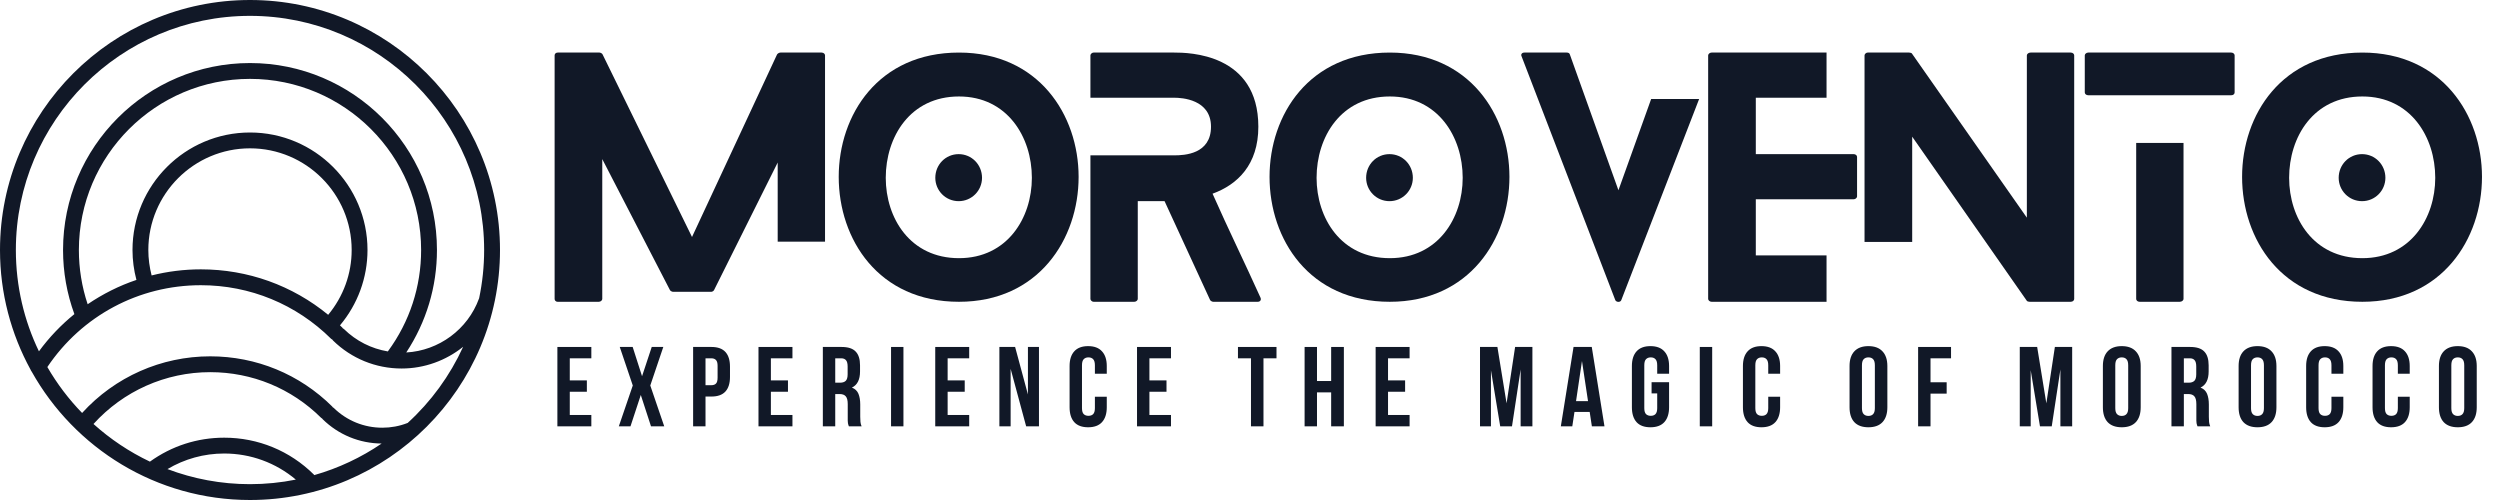
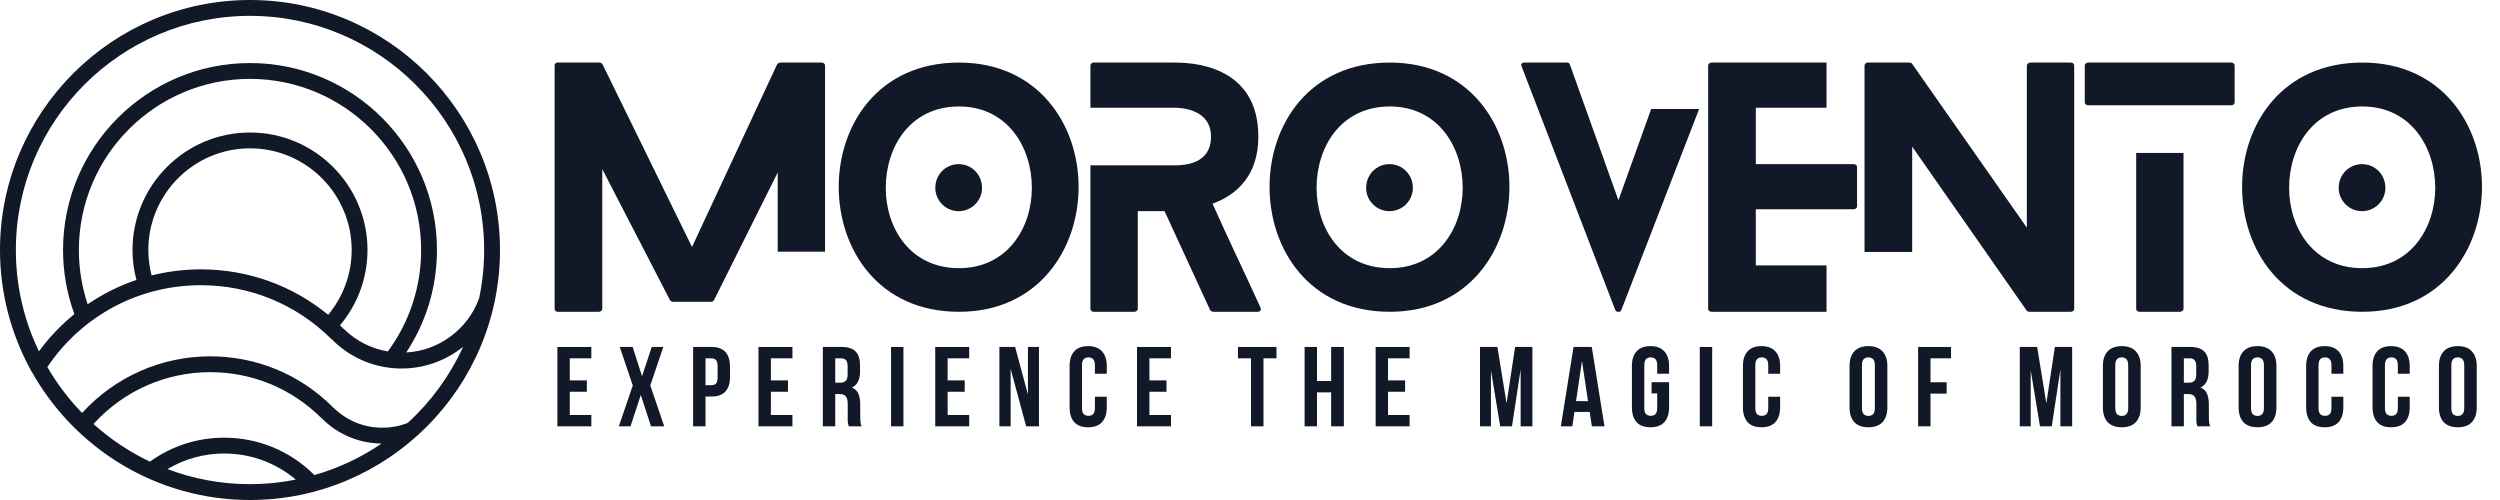
<svg xmlns="http://www.w3.org/2000/svg" width="500" zoomAndPan="magnify" viewBox="0 0 375 75" height="100" preserveAspectRatio="xMidYMid meet" version="1.0">
  <defs>
    <g />
-     <clipPath id="2dbd8a1a67">
+     <clipPath id="8f0e37012e">
      <path d="M 0 0 L 75 0 L 75 75 L 0 75 Z M 0 0 " clip-rule="nonzero" />
    </clipPath>
-     <clipPath id="6e465a04e3">
+     <clipPath id="a81f0db49a">
      <path d="M 37.5 0 C 16.824 0 0 16.824 0 37.5 C 0 43.996 1.664 50.109 4.582 55.445 C 4.625 55.555 4.684 55.66 4.762 55.758 C 11.184 67.227 23.449 75 37.5 75 C 58.176 75 75 58.18 75 37.5 C 75 16.824 58.176 0 37.5 0 Z M 37.5 2.379 C 56.867 2.379 72.621 18.133 72.621 37.5 C 72.621 39.984 72.359 42.41 71.867 44.75 C 71.859 44.766 71.852 44.773 71.848 44.789 C 70.156 49.422 65.824 52.598 60.938 52.871 C 63.945 48.301 65.543 43.023 65.543 37.5 C 65.543 22.035 52.965 9.457 37.5 9.457 C 22.035 9.457 9.457 22.035 9.457 37.5 C 9.457 40.809 10.031 44.039 11.156 47.117 C 9.176 48.723 7.387 50.59 5.84 52.699 C 3.621 48.098 2.379 42.941 2.379 37.5 C 2.379 18.133 18.133 2.379 37.5 2.379 Z M 22.742 41.316 C 22.422 40.074 22.25 38.797 22.25 37.5 C 22.25 29.094 29.094 22.25 37.5 22.25 C 45.91 22.25 52.75 29.094 52.75 37.5 C 52.75 41.074 51.496 44.492 49.227 47.223 C 43.852 42.809 37.172 40.402 30.129 40.402 C 27.602 40.402 25.125 40.719 22.742 41.316 Z M 51.605 49.371 C 51.555 49.316 51.484 49.293 51.422 49.25 C 51.395 49.215 51.379 49.168 51.344 49.137 C 51.23 49.023 51.113 48.918 50.996 48.805 C 53.656 45.637 55.125 41.66 55.125 37.5 C 55.125 27.781 47.219 19.875 37.5 19.875 C 27.781 19.875 19.875 27.781 19.875 37.5 C 19.875 39.023 20.078 40.531 20.465 41.988 C 17.863 42.863 15.41 44.098 13.148 45.637 C 12.277 43.023 11.832 40.293 11.832 37.5 C 11.832 23.348 23.348 11.832 37.5 11.832 C 51.652 11.832 63.168 23.348 63.168 37.5 C 63.168 43.004 61.453 48.25 58.207 52.672 C 58.195 52.684 58.191 52.699 58.18 52.715 C 55.711 52.301 53.43 51.156 51.605 49.371 Z M 48.164 62.668 C 48.211 62.719 48.273 62.738 48.324 62.777 C 48.352 62.809 48.363 62.848 48.395 62.879 C 50.777 65.215 53.914 66.504 57.246 66.531 C 54.188 68.617 50.781 70.227 47.141 71.266 C 47.117 71.242 47.109 71.211 47.086 71.191 C 43.484 67.617 38.703 65.652 33.633 65.652 C 29.59 65.652 25.75 66.898 22.488 69.246 C 19.395 67.777 16.543 65.867 14.023 63.598 C 18.504 58.652 24.836 55.824 31.531 55.824 C 37.805 55.824 43.711 58.254 48.164 62.668 Z M 25.121 70.363 C 27.688 68.84 30.594 68.027 33.633 68.027 C 37.605 68.027 41.367 69.414 44.375 71.941 C 42.152 72.387 39.852 72.625 37.5 72.625 C 33.145 72.625 28.973 71.82 25.121 70.363 Z M 61.148 63.445 C 61.137 63.449 61.125 63.449 61.117 63.453 C 59.914 63.922 58.648 64.156 57.348 64.156 C 54.605 64.156 52.016 63.102 50.059 61.184 C 50.012 61.137 49.953 61.117 49.902 61.082 C 49.875 61.047 49.867 61.012 49.836 60.98 C 44.934 56.125 38.434 53.449 31.531 53.449 C 24.188 53.449 17.242 56.535 12.316 61.945 C 10.309 59.879 8.555 57.566 7.102 55.055 C 12.277 47.359 20.828 42.781 30.129 42.781 C 37.5 42.781 44.438 45.637 49.672 50.824 C 49.73 50.879 49.801 50.906 49.863 50.949 C 49.895 50.988 49.906 51.035 49.945 51.07 C 52.711 53.781 56.371 55.277 60.25 55.277 C 63.672 55.277 66.906 54.074 69.473 52.016 C 67.484 56.371 64.645 60.258 61.148 63.445 Z M 61.148 63.445 " clip-rule="nonzero" />
    </clipPath>
  </defs>
  <g fill="#111827" fill-opacity="1">
-     <g transform="translate(83.19267, 45.268)">
+     <g transform="translate(83.19267, 46.768)">
      <g>
        <path d="M 33.461 -9.02 L 40.562 -9.02 L 40.562 -36.965 C 40.562 -37.152 40.375 -37.383 40.047 -37.383 L 33.879 -37.383 C 33.691 -37.383 33.461 -37.246 33.367 -37.105 L 20.609 -9.719 L 7.195 -37.105 C 7.148 -37.246 6.871 -37.383 6.73 -37.383 L 0.469 -37.383 C 0.141 -37.383 0 -37.152 0 -36.965 L 0 -0.422 C 0 -0.234 0.141 0 0.469 0 L 6.637 0 C 6.918 0 7.148 -0.234 7.148 -0.422 L 7.148 -21.402 L 17.289 -1.777 C 17.336 -1.637 17.617 -1.496 17.758 -1.496 L 23.504 -1.496 C 23.645 -1.496 23.879 -1.637 23.926 -1.777 L 33.461 -20.887 Z M 33.461 -9.02 " />
      </g>
    </g>
  </g>
  <g fill="#111827" fill-opacity="1">
-     <g transform="translate(125.8079, 45.268)">
+     <g transform="translate(125.8079, 46.768)">
      <g>
        <path d="M 21.496 -18.598 C 21.496 -20.562 19.953 -22.148 17.992 -22.148 C 16.027 -22.148 14.488 -20.562 14.488 -18.598 C 14.488 -16.684 16.027 -15.094 17.992 -15.094 C 19.953 -15.094 21.496 -16.684 21.496 -18.598 Z M 35.984 -18.738 C 35.984 -28.039 29.953 -37.383 18.039 -37.383 C 5.934 -37.383 0 -28.039 0 -18.738 C 0 -9.395 5.934 0 18.039 0 C 29.953 0 35.984 -9.395 35.984 -18.738 Z M 28.973 -18.598 C 28.973 -12.57 25.281 -6.543 18.039 -6.543 C 10.703 -6.543 7.055 -12.57 7.055 -18.598 C 7.055 -24.719 10.703 -30.797 18.039 -30.797 C 25.281 -30.797 28.973 -24.719 28.973 -18.598 Z M 28.973 -18.598 " />
      </g>
    </g>
  </g>
  <g fill="#111827" fill-opacity="1">
-     <g transform="translate(163.5634, 45.268)">
+     <g transform="translate(163.5634, 46.768)">
      <g>
        <path d="M 25.516 -0.609 C 23.18 -5.793 20.656 -10.934 18.32 -16.215 C 22.059 -17.57 25.188 -20.562 25.188 -26.262 C 25.188 -37.289 14.672 -37.383 12.57 -37.383 L 0.469 -37.383 C 0.234 -37.383 0 -37.152 0 -36.965 L 0 -30.609 L 12.57 -30.609 C 13.691 -30.609 18.086 -30.375 18.086 -26.262 C 18.086 -22.148 14.113 -21.965 12.57 -21.965 L 0 -21.965 L 0 -0.422 C 0 -0.234 0.234 0 0.469 0 L 6.59 0 C 6.871 0 7.102 -0.234 7.102 -0.422 L 7.102 -15.094 L 11.121 -15.094 L 17.945 -0.281 C 17.992 -0.141 18.273 0 18.41 0 L 25.094 0 C 25.469 0 25.656 -0.281 25.516 -0.609 Z M 25.516 -0.609 " />
      </g>
    </g>
  </g>
  <g fill="#111827" fill-opacity="1">
-     <g transform="translate(190.4315, 45.268)">
+     <g transform="translate(190.4315, 46.768)">
      <g>
        <path d="M 21.496 -18.598 C 21.496 -20.562 19.953 -22.148 17.992 -22.148 C 16.027 -22.148 14.488 -20.562 14.488 -18.598 C 14.488 -16.684 16.027 -15.094 17.992 -15.094 C 19.953 -15.094 21.496 -16.684 21.496 -18.598 Z M 35.984 -18.738 C 35.984 -28.039 29.953 -37.383 18.039 -37.383 C 5.934 -37.383 0 -28.039 0 -18.738 C 0 -9.395 5.934 0 18.039 0 C 29.953 0 35.984 -9.395 35.984 -18.738 Z M 28.973 -18.598 C 28.973 -12.57 25.281 -6.543 18.039 -6.543 C 10.703 -6.543 7.055 -12.57 7.055 -18.598 C 7.055 -24.719 10.703 -30.797 18.039 -30.797 C 25.281 -30.797 28.973 -24.719 28.973 -18.598 Z M 28.973 -18.598 " />
      </g>
    </g>
  </g>
  <g fill="#111827" fill-opacity="1">
-     <g transform="translate(228.1871, 45.268)">
+     <g transform="translate(228.1871, 46.768)">
      <g>
        <path d="M 19.488 -30.422 L 14.578 -16.73 L 7.289 -37.105 C 7.242 -37.289 7.055 -37.383 6.824 -37.383 L 0.469 -37.383 C 0.094 -37.383 -0.094 -37.105 0.047 -36.824 L 14.113 -0.234 C 14.301 0.094 14.859 0.094 15 -0.234 L 26.684 -30.422 Z M 19.488 -30.422 " />
      </g>
    </g>
  </g>
  <g fill="#111827" fill-opacity="1">
-     <g transform="translate(256.2234, 45.268)">
+     <g transform="translate(256.2234, 46.768)">
      <g>
        <path d="M 17.758 -6.961 L 7.148 -6.961 L 7.148 -15.375 L 21.824 -15.375 C 22.105 -15.375 22.336 -15.609 22.336 -15.797 L 22.336 -21.73 C 22.336 -21.965 22.105 -22.148 21.824 -22.148 L 7.148 -22.148 L 7.148 -30.609 L 17.758 -30.609 L 17.758 -37.383 L 0.516 -37.383 C 0.234 -37.383 0 -37.152 0 -36.965 L 0 -0.422 C 0 -0.234 0.234 0 0.516 0 L 17.758 0 Z M 17.758 -6.961 " />
      </g>
    </g>
  </g>
  <g fill="#111827" fill-opacity="1">
-     <g transform="translate(279.6805, 45.268)">
+     <g transform="translate(279.6805, 46.768)">
      <g>
        <path d="M 30.938 -37.383 L 24.906 -37.383 C 24.582 -37.383 24.348 -37.152 24.348 -36.965 L 24.348 -12.617 L 7.102 -37.246 C 7.055 -37.336 6.777 -37.383 6.684 -37.383 L 0.469 -37.383 C 0.234 -37.383 0 -37.152 0 -36.965 L 0 -8.973 L 7.148 -8.973 L 7.148 -24.766 L 24.348 -0.141 C 24.395 -0.047 24.672 0 24.766 0 L 30.938 0 C 31.262 0 31.449 -0.234 31.449 -0.422 L 31.449 -36.965 C 31.449 -37.152 31.262 -37.383 30.938 -37.383 Z M 30.938 -37.383 " />
      </g>
    </g>
  </g>
  <g fill="#111827" fill-opacity="1">
-     <g transform="translate(312.7166, 45.268)">
+     <g transform="translate(312.7166, 46.768)">
      <g>
        <path d="M 7.711 -23.832 L 7.711 -0.422 C 7.711 -0.234 7.898 0 8.223 0 L 14.254 0 C 14.578 0 14.812 -0.234 14.812 -0.422 L 14.812 -23.832 Z M 0.516 -30.98 L 21.965 -30.98 C 22.289 -30.98 22.477 -31.168 22.477 -31.402 L 22.477 -36.965 C 22.477 -37.152 22.289 -37.383 21.965 -37.383 L 0.516 -37.383 C 0.234 -37.383 0 -37.152 0 -36.965 L 0 -31.402 C 0 -31.168 0.234 -30.98 0.516 -30.98 Z M 0.516 -30.98 " />
      </g>
    </g>
  </g>
  <g fill="#111827" fill-opacity="1">
-     <g transform="translate(336.3138, 45.268)">
+     <g transform="translate(336.3138, 46.768)">
      <g>
        <path d="M 21.496 -18.598 C 21.496 -20.562 19.953 -22.148 17.992 -22.148 C 16.027 -22.148 14.488 -20.562 14.488 -18.598 C 14.488 -16.684 16.027 -15.094 17.992 -15.094 C 19.953 -15.094 21.496 -16.684 21.496 -18.598 Z M 35.984 -18.738 C 35.984 -28.039 29.953 -37.383 18.039 -37.383 C 5.934 -37.383 0 -28.039 0 -18.738 C 0 -9.395 5.934 0 18.039 0 C 29.953 0 35.984 -9.395 35.984 -18.738 Z M 28.973 -18.598 C 28.973 -12.57 25.281 -6.543 18.039 -6.543 C 10.703 -6.543 7.055 -12.57 7.055 -18.598 C 7.055 -24.719 10.703 -30.797 18.039 -30.797 C 25.281 -30.797 28.973 -24.719 28.973 -18.598 Z M 28.973 -18.598 " />
      </g>
    </g>
  </g>
  <g fill="#111827" fill-opacity="1">
    <g transform="translate(82.91979, 63.95)">
      <g>
        <path d="M 2.547 -6.891 L 5.109 -6.891 L 5.109 -5.188 L 2.547 -5.188 L 2.547 -1.703 L 5.781 -1.703 L 5.781 0 L 0.688 0 L 0.688 -11.906 L 5.781 -11.906 L 5.781 -10.203 L 2.547 -10.203 Z M 2.547 -6.891 " />
      </g>
    </g>
  </g>
  <g fill="#111827" fill-opacity="1">
    <g transform="translate(92.57291, 63.95)">
      <g>
        <path d="M 6.922 -11.906 L 4.969 -6.125 L 7.062 0 L 5.078 0 L 3.547 -4.703 L 2 0 L 0.25 0 L 2.344 -6.125 L 0.391 -11.906 L 2.328 -11.906 L 3.734 -7.516 L 5.188 -11.906 Z M 6.922 -11.906 " />
      </g>
    </g>
  </g>
  <g fill="#111827" fill-opacity="1">
    <g transform="translate(103.2795, 63.95)">
      <g>
        <path d="M 3.438 -11.906 C 4.375 -11.906 5.07 -11.656 5.531 -11.156 C 5.988 -10.656 6.219 -9.922 6.219 -8.953 L 6.219 -7.406 C 6.219 -6.445 5.988 -5.719 5.531 -5.219 C 5.07 -4.719 4.375 -4.469 3.438 -4.469 L 2.547 -4.469 L 2.547 0 L 0.688 0 L 0.688 -11.906 Z M 2.547 -10.203 L 2.547 -6.172 L 3.438 -6.172 C 3.727 -6.172 3.953 -6.25 4.109 -6.406 C 4.273 -6.562 4.359 -6.859 4.359 -7.297 L 4.359 -9.078 C 4.359 -9.504 4.273 -9.797 4.109 -9.953 C 3.953 -10.117 3.727 -10.203 3.438 -10.203 Z M 2.547 -10.203 " />
      </g>
    </g>
  </g>
  <g fill="#111827" fill-opacity="1">
    <g transform="translate(113.0856, 63.95)">
      <g>
        <path d="M 2.547 -6.891 L 5.109 -6.891 L 5.109 -5.188 L 2.547 -5.188 L 2.547 -1.703 L 5.781 -1.703 L 5.781 0 L 0.688 0 L 0.688 -11.906 L 5.781 -11.906 L 5.781 -10.203 L 2.547 -10.203 Z M 2.547 -6.891 " />
      </g>
    </g>
  </g>
  <g fill="#111827" fill-opacity="1">
    <g transform="translate(122.7387, 63.95)">
      <g>
        <path d="M 4.594 0 C 4.57 -0.082 4.547 -0.156 4.516 -0.219 C 4.492 -0.289 4.473 -0.375 4.453 -0.469 C 4.441 -0.57 4.43 -0.703 4.422 -0.859 C 4.422 -1.023 4.422 -1.227 4.422 -1.469 L 4.422 -3.328 C 4.422 -3.891 4.32 -4.281 4.125 -4.5 C 3.938 -4.727 3.629 -4.844 3.203 -4.844 L 2.547 -4.844 L 2.547 0 L 0.688 0 L 0.688 -11.906 L 3.5 -11.906 C 4.477 -11.906 5.18 -11.676 5.609 -11.219 C 6.047 -10.77 6.266 -10.082 6.266 -9.156 L 6.266 -8.234 C 6.266 -7.004 5.859 -6.195 5.047 -5.812 C 5.523 -5.625 5.852 -5.312 6.031 -4.875 C 6.207 -4.438 6.297 -3.906 6.297 -3.281 L 6.297 -1.438 C 6.297 -1.145 6.305 -0.891 6.328 -0.672 C 6.348 -0.453 6.406 -0.227 6.5 0 Z M 2.547 -10.203 L 2.547 -6.547 L 3.281 -6.547 C 3.633 -6.547 3.91 -6.633 4.109 -6.812 C 4.305 -7 4.406 -7.328 4.406 -7.797 L 4.406 -8.969 C 4.406 -9.406 4.328 -9.719 4.172 -9.906 C 4.016 -10.102 3.773 -10.203 3.453 -10.203 Z M 2.547 -10.203 " />
      </g>
    </g>
  </g>
  <g fill="#111827" fill-opacity="1">
    <g transform="translate(132.9695, 63.95)">
      <g>
        <path d="M 0.688 -11.906 L 2.547 -11.906 L 2.547 0 L 0.688 0 Z M 0.688 -11.906 " />
      </g>
    </g>
  </g>
  <g fill="#111827" fill-opacity="1">
    <g transform="translate(139.5981, 63.95)">
      <g>
        <path d="M 2.547 -6.891 L 5.109 -6.891 L 5.109 -5.188 L 2.547 -5.188 L 2.547 -1.703 L 5.781 -1.703 L 5.781 0 L 0.688 0 L 0.688 -11.906 L 5.781 -11.906 L 5.781 -10.203 L 2.547 -10.203 Z M 2.547 -6.891 " />
      </g>
    </g>
  </g>
  <g fill="#111827" fill-opacity="1">
    <g transform="translate(149.2512, 63.95)">
      <g>
        <path d="M 2.344 -8.625 L 2.344 0 L 0.656 0 L 0.656 -11.906 L 3.016 -11.906 L 4.938 -4.781 L 4.938 -11.906 L 6.594 -11.906 L 6.594 0 L 4.672 0 Z M 2.344 -8.625 " />
      </g>
    </g>
  </g>
  <g fill="#111827" fill-opacity="1">
    <g transform="translate(159.9068, 63.95)">
      <g>
        <path d="M 6.109 -4.438 L 6.109 -2.859 C 6.109 -1.891 5.867 -1.145 5.391 -0.625 C 4.922 -0.113 4.227 0.141 3.312 0.141 C 2.395 0.141 1.703 -0.113 1.234 -0.625 C 0.766 -1.145 0.531 -1.891 0.531 -2.859 L 0.531 -9.047 C 0.531 -10.004 0.766 -10.738 1.234 -11.25 C 1.703 -11.77 2.395 -12.031 3.312 -12.031 C 4.227 -12.031 4.922 -11.77 5.391 -11.25 C 5.867 -10.738 6.109 -10.004 6.109 -9.047 L 6.109 -7.891 L 4.328 -7.891 L 4.328 -9.156 C 4.328 -9.594 4.238 -9.898 4.062 -10.078 C 3.895 -10.254 3.66 -10.344 3.359 -10.344 C 3.066 -10.344 2.832 -10.254 2.656 -10.078 C 2.477 -9.898 2.391 -9.594 2.391 -9.156 L 2.391 -2.734 C 2.391 -2.305 2.477 -2.004 2.656 -1.828 C 2.832 -1.66 3.066 -1.578 3.359 -1.578 C 3.66 -1.578 3.895 -1.66 4.062 -1.828 C 4.238 -2.004 4.328 -2.305 4.328 -2.734 L 4.328 -4.438 Z M 6.109 -4.438 " />
      </g>
    </g>
  </g>
  <g fill="#111827" fill-opacity="1">
    <g transform="translate(169.8658, 63.95)">
      <g>
        <path d="M 2.547 -6.891 L 5.109 -6.891 L 5.109 -5.188 L 2.547 -5.188 L 2.547 -1.703 L 5.781 -1.703 L 5.781 0 L 0.688 0 L 0.688 -11.906 L 5.781 -11.906 L 5.781 -10.203 L 2.547 -10.203 Z M 2.547 -6.891 " />
      </g>
    </g>
  </g>
  <g fill="#111827" fill-opacity="1">
    <g transform="translate(179.5189, 63.95)">
      <g />
    </g>
  </g>
  <g fill="#111827" fill-opacity="1">
    <g transform="translate(185.5527, 63.95)">
      <g>
        <path d="M 0.141 -11.906 L 5.922 -11.906 L 5.922 -10.203 L 3.969 -10.203 L 3.969 0 L 2.094 0 L 2.094 -10.203 L 0.141 -10.203 Z M 0.141 -11.906 " />
      </g>
    </g>
  </g>
  <g fill="#111827" fill-opacity="1">
    <g transform="translate(195.0019, 63.95)">
      <g>
        <path d="M 2.547 0 L 0.688 0 L 0.688 -11.906 L 2.547 -11.906 L 2.547 -6.797 L 4.672 -6.797 L 4.672 -11.906 L 6.578 -11.906 L 6.578 0 L 4.672 0 L 4.672 -5.094 L 2.547 -5.094 Z M 2.547 0 " />
      </g>
    </g>
  </g>
  <g fill="#111827" fill-opacity="1">
    <g transform="translate(205.6576, 63.95)">
      <g>
        <path d="M 2.547 -6.891 L 5.109 -6.891 L 5.109 -5.188 L 2.547 -5.188 L 2.547 -1.703 L 5.781 -1.703 L 5.781 0 L 0.688 0 L 0.688 -11.906 L 5.781 -11.906 L 5.781 -10.203 L 2.547 -10.203 Z M 2.547 -6.891 " />
      </g>
    </g>
  </g>
  <g fill="#111827" fill-opacity="1">
    <g transform="translate(215.3107, 63.95)">
      <g />
    </g>
  </g>
  <g fill="#111827" fill-opacity="1">
    <g transform="translate(221.3445, 63.95)">
      <g>
        <path d="M 4.641 -3.453 L 5.922 -11.906 L 8.516 -11.906 L 8.516 0 L 6.75 0 L 6.75 -8.531 L 5.453 0 L 3.688 0 L 2.297 -8.422 L 2.297 0 L 0.656 0 L 0.656 -11.906 L 3.266 -11.906 Z M 4.641 -3.453 " />
      </g>
    </g>
  </g>
  <g fill="#111827" fill-opacity="1">
    <g transform="translate(233.9372, 63.95)">
      <g>
        <path d="M 6.734 0 L 4.844 0 L 4.516 -2.156 L 2.234 -2.156 L 1.906 0 L 0.188 0 L 2.094 -11.906 L 4.828 -11.906 Z M 2.469 -3.781 L 4.266 -3.781 L 3.359 -9.797 Z M 2.469 -3.781 " />
      </g>
    </g>
  </g>
  <g fill="#111827" fill-opacity="1">
    <g transform="translate(244.253, 63.95)">
      <g>
        <path d="M 3.484 -6.625 L 6.109 -6.625 L 6.109 -2.859 C 6.109 -1.891 5.867 -1.145 5.391 -0.625 C 4.922 -0.113 4.227 0.141 3.312 0.141 C 2.395 0.141 1.703 -0.113 1.234 -0.625 C 0.766 -1.145 0.531 -1.891 0.531 -2.859 L 0.531 -9.047 C 0.531 -10.004 0.766 -10.738 1.234 -11.25 C 1.703 -11.77 2.395 -12.031 3.312 -12.031 C 4.227 -12.031 4.922 -11.77 5.391 -11.25 C 5.867 -10.738 6.109 -10.004 6.109 -9.047 L 6.109 -7.891 L 4.328 -7.891 L 4.328 -9.156 C 4.328 -9.594 4.238 -9.898 4.062 -10.078 C 3.895 -10.254 3.66 -10.344 3.359 -10.344 C 3.066 -10.344 2.832 -10.254 2.656 -10.078 C 2.477 -9.898 2.391 -9.594 2.391 -9.156 L 2.391 -2.734 C 2.391 -2.305 2.477 -2.004 2.656 -1.828 C 2.832 -1.66 3.066 -1.578 3.359 -1.578 C 3.66 -1.578 3.895 -1.66 4.062 -1.828 C 4.238 -2.004 4.328 -2.305 4.328 -2.734 L 4.328 -4.938 L 3.484 -4.938 Z M 3.484 -6.625 " />
      </g>
    </g>
  </g>
  <g fill="#111827" fill-opacity="1">
    <g transform="translate(254.28, 63.95)">
      <g>
        <path d="M 0.688 -11.906 L 2.547 -11.906 L 2.547 0 L 0.688 0 Z M 0.688 -11.906 " />
      </g>
    </g>
  </g>
  <g fill="#111827" fill-opacity="1">
    <g transform="translate(260.9085, 63.95)">
      <g>
        <path d="M 6.109 -4.438 L 6.109 -2.859 C 6.109 -1.891 5.867 -1.145 5.391 -0.625 C 4.922 -0.113 4.227 0.141 3.312 0.141 C 2.395 0.141 1.703 -0.113 1.234 -0.625 C 0.766 -1.145 0.531 -1.891 0.531 -2.859 L 0.531 -9.047 C 0.531 -10.004 0.766 -10.738 1.234 -11.25 C 1.703 -11.77 2.395 -12.031 3.312 -12.031 C 4.227 -12.031 4.922 -11.77 5.391 -11.25 C 5.867 -10.738 6.109 -10.004 6.109 -9.047 L 6.109 -7.891 L 4.328 -7.891 L 4.328 -9.156 C 4.328 -9.594 4.238 -9.898 4.062 -10.078 C 3.895 -10.254 3.66 -10.344 3.359 -10.344 C 3.066 -10.344 2.832 -10.254 2.656 -10.078 C 2.477 -9.898 2.391 -9.594 2.391 -9.156 L 2.391 -2.734 C 2.391 -2.305 2.477 -2.004 2.656 -1.828 C 2.832 -1.66 3.066 -1.578 3.359 -1.578 C 3.66 -1.578 3.895 -1.66 4.062 -1.828 C 4.238 -2.004 4.328 -2.305 4.328 -2.734 L 4.328 -4.438 Z M 6.109 -4.438 " />
      </g>
    </g>
  </g>
  <g fill="#111827" fill-opacity="1">
    <g transform="translate(270.8675, 63.95)">
      <g />
    </g>
  </g>
  <g fill="#111827" fill-opacity="1">
    <g transform="translate(276.9013, 63.95)">
      <g>
        <path d="M 2.391 -2.734 C 2.391 -2.305 2.477 -2.004 2.656 -1.828 C 2.832 -1.648 3.066 -1.562 3.359 -1.562 C 3.66 -1.562 3.895 -1.648 4.062 -1.828 C 4.238 -2.004 4.328 -2.305 4.328 -2.734 L 4.328 -9.156 C 4.328 -9.594 4.238 -9.898 4.062 -10.078 C 3.895 -10.254 3.66 -10.344 3.359 -10.344 C 3.066 -10.344 2.832 -10.254 2.656 -10.078 C 2.477 -9.898 2.391 -9.594 2.391 -9.156 Z M 0.531 -9.047 C 0.531 -10.004 0.77 -10.738 1.25 -11.25 C 1.738 -11.77 2.441 -12.031 3.359 -12.031 C 4.285 -12.031 4.988 -11.77 5.469 -11.25 C 5.957 -10.738 6.203 -10.004 6.203 -9.047 L 6.203 -2.859 C 6.203 -1.891 5.957 -1.145 5.469 -0.625 C 4.988 -0.113 4.285 0.141 3.359 0.141 C 2.441 0.141 1.738 -0.113 1.25 -0.625 C 0.77 -1.145 0.531 -1.891 0.531 -2.859 Z M 0.531 -9.047 " />
      </g>
    </g>
  </g>
  <g fill="#111827" fill-opacity="1">
    <g transform="translate(287.0301, 63.95)">
      <g>
        <path d="M 2.547 -6.609 L 4.969 -6.609 L 4.969 -4.906 L 2.547 -4.906 L 2.547 0 L 0.688 0 L 0.688 -11.906 L 5.625 -11.906 L 5.625 -10.203 L 2.547 -10.203 Z M 2.547 -6.609 " />
      </g>
    </g>
  </g>
  <g fill="#111827" fill-opacity="1">
    <g transform="translate(296.2755, 63.95)">
      <g />
    </g>
  </g>
  <g fill="#111827" fill-opacity="1">
    <g transform="translate(302.3092, 63.95)">
      <g>
        <path d="M 4.641 -3.453 L 5.922 -11.906 L 8.516 -11.906 L 8.516 0 L 6.75 0 L 6.75 -8.531 L 5.453 0 L 3.688 0 L 2.297 -8.422 L 2.297 0 L 0.656 0 L 0.656 -11.906 L 3.266 -11.906 Z M 4.641 -3.453 " />
      </g>
    </g>
  </g>
  <g fill="#111827" fill-opacity="1">
    <g transform="translate(314.902, 63.95)">
      <g>
        <path d="M 2.391 -2.734 C 2.391 -2.305 2.477 -2.004 2.656 -1.828 C 2.832 -1.648 3.066 -1.562 3.359 -1.562 C 3.66 -1.562 3.895 -1.648 4.062 -1.828 C 4.238 -2.004 4.328 -2.305 4.328 -2.734 L 4.328 -9.156 C 4.328 -9.594 4.238 -9.898 4.062 -10.078 C 3.895 -10.254 3.66 -10.344 3.359 -10.344 C 3.066 -10.344 2.832 -10.254 2.656 -10.078 C 2.477 -9.898 2.391 -9.594 2.391 -9.156 Z M 0.531 -9.047 C 0.531 -10.004 0.77 -10.738 1.25 -11.25 C 1.738 -11.77 2.441 -12.031 3.359 -12.031 C 4.285 -12.031 4.988 -11.77 5.469 -11.25 C 5.957 -10.738 6.203 -10.004 6.203 -9.047 L 6.203 -2.859 C 6.203 -1.891 5.957 -1.145 5.469 -0.625 C 4.988 -0.113 4.285 0.141 3.359 0.141 C 2.441 0.141 1.738 -0.113 1.25 -0.625 C 0.77 -1.145 0.531 -1.891 0.531 -2.859 Z M 0.531 -9.047 " />
      </g>
    </g>
  </g>
  <g fill="#111827" fill-opacity="1">
    <g transform="translate(325.0309, 63.95)">
      <g>
        <path d="M 4.594 0 C 4.57 -0.082 4.547 -0.156 4.516 -0.219 C 4.492 -0.289 4.473 -0.375 4.453 -0.469 C 4.441 -0.57 4.43 -0.703 4.422 -0.859 C 4.422 -1.023 4.422 -1.227 4.422 -1.469 L 4.422 -3.328 C 4.422 -3.891 4.32 -4.281 4.125 -4.5 C 3.938 -4.727 3.629 -4.844 3.203 -4.844 L 2.547 -4.844 L 2.547 0 L 0.688 0 L 0.688 -11.906 L 3.5 -11.906 C 4.477 -11.906 5.18 -11.676 5.609 -11.219 C 6.047 -10.77 6.266 -10.082 6.266 -9.156 L 6.266 -8.234 C 6.266 -7.004 5.859 -6.195 5.047 -5.812 C 5.523 -5.625 5.852 -5.312 6.031 -4.875 C 6.207 -4.438 6.297 -3.906 6.297 -3.281 L 6.297 -1.438 C 6.297 -1.145 6.305 -0.891 6.328 -0.672 C 6.348 -0.453 6.406 -0.227 6.5 0 Z M 2.547 -10.203 L 2.547 -6.547 L 3.281 -6.547 C 3.633 -6.547 3.91 -6.633 4.109 -6.812 C 4.305 -7 4.406 -7.328 4.406 -7.797 L 4.406 -8.969 C 4.406 -9.406 4.328 -9.719 4.172 -9.906 C 4.016 -10.102 3.773 -10.203 3.453 -10.203 Z M 2.547 -10.203 " />
      </g>
    </g>
  </g>
  <g fill="#111827" fill-opacity="1">
    <g transform="translate(335.2617, 63.95)">
      <g>
        <path d="M 2.391 -2.734 C 2.391 -2.305 2.477 -2.004 2.656 -1.828 C 2.832 -1.648 3.066 -1.562 3.359 -1.562 C 3.66 -1.562 3.895 -1.648 4.062 -1.828 C 4.238 -2.004 4.328 -2.305 4.328 -2.734 L 4.328 -9.156 C 4.328 -9.594 4.238 -9.898 4.062 -10.078 C 3.895 -10.254 3.66 -10.344 3.359 -10.344 C 3.066 -10.344 2.832 -10.254 2.656 -10.078 C 2.477 -9.898 2.391 -9.594 2.391 -9.156 Z M 0.531 -9.047 C 0.531 -10.004 0.77 -10.738 1.25 -11.25 C 1.738 -11.77 2.441 -12.031 3.359 -12.031 C 4.285 -12.031 4.988 -11.77 5.469 -11.25 C 5.957 -10.738 6.203 -10.004 6.203 -9.047 L 6.203 -2.859 C 6.203 -1.891 5.957 -1.145 5.469 -0.625 C 4.988 -0.113 4.285 0.141 3.359 0.141 C 2.441 0.141 1.738 -0.113 1.25 -0.625 C 0.77 -1.145 0.531 -1.891 0.531 -2.859 Z M 0.531 -9.047 " />
      </g>
    </g>
  </g>
  <g fill="#111827" fill-opacity="1">
    <g transform="translate(345.3906, 63.95)">
      <g>
        <path d="M 6.109 -4.438 L 6.109 -2.859 C 6.109 -1.891 5.867 -1.145 5.391 -0.625 C 4.922 -0.113 4.227 0.141 3.312 0.141 C 2.395 0.141 1.703 -0.113 1.234 -0.625 C 0.766 -1.145 0.531 -1.891 0.531 -2.859 L 0.531 -9.047 C 0.531 -10.004 0.766 -10.738 1.234 -11.25 C 1.703 -11.77 2.395 -12.031 3.312 -12.031 C 4.227 -12.031 4.922 -11.77 5.391 -11.25 C 5.867 -10.738 6.109 -10.004 6.109 -9.047 L 6.109 -7.891 L 4.328 -7.891 L 4.328 -9.156 C 4.328 -9.594 4.238 -9.898 4.062 -10.078 C 3.895 -10.254 3.66 -10.344 3.359 -10.344 C 3.066 -10.344 2.832 -10.254 2.656 -10.078 C 2.477 -9.898 2.391 -9.594 2.391 -9.156 L 2.391 -2.734 C 2.391 -2.305 2.477 -2.004 2.656 -1.828 C 2.832 -1.66 3.066 -1.578 3.359 -1.578 C 3.66 -1.578 3.895 -1.66 4.062 -1.828 C 4.238 -2.004 4.328 -2.305 4.328 -2.734 L 4.328 -4.438 Z M 6.109 -4.438 " />
      </g>
    </g>
  </g>
  <g fill="#111827" fill-opacity="1">
    <g transform="translate(355.3496, 63.95)">
      <g>
        <path d="M 6.109 -4.438 L 6.109 -2.859 C 6.109 -1.891 5.867 -1.145 5.391 -0.625 C 4.922 -0.113 4.227 0.141 3.312 0.141 C 2.395 0.141 1.703 -0.113 1.234 -0.625 C 0.766 -1.145 0.531 -1.891 0.531 -2.859 L 0.531 -9.047 C 0.531 -10.004 0.766 -10.738 1.234 -11.25 C 1.703 -11.77 2.395 -12.031 3.312 -12.031 C 4.227 -12.031 4.922 -11.77 5.391 -11.25 C 5.867 -10.738 6.109 -10.004 6.109 -9.047 L 6.109 -7.891 L 4.328 -7.891 L 4.328 -9.156 C 4.328 -9.594 4.238 -9.898 4.062 -10.078 C 3.895 -10.254 3.66 -10.344 3.359 -10.344 C 3.066 -10.344 2.832 -10.254 2.656 -10.078 C 2.477 -9.898 2.391 -9.594 2.391 -9.156 L 2.391 -2.734 C 2.391 -2.305 2.477 -2.004 2.656 -1.828 C 2.832 -1.66 3.066 -1.578 3.359 -1.578 C 3.66 -1.578 3.895 -1.66 4.062 -1.828 C 4.238 -2.004 4.328 -2.305 4.328 -2.734 L 4.328 -4.438 Z M 6.109 -4.438 " />
      </g>
    </g>
  </g>
  <g fill="#111827" fill-opacity="1">
    <g transform="translate(365.3086, 63.95)">
      <g>
        <path d="M 2.391 -2.734 C 2.391 -2.305 2.477 -2.004 2.656 -1.828 C 2.832 -1.648 3.066 -1.562 3.359 -1.562 C 3.66 -1.562 3.895 -1.648 4.062 -1.828 C 4.238 -2.004 4.328 -2.305 4.328 -2.734 L 4.328 -9.156 C 4.328 -9.594 4.238 -9.898 4.062 -10.078 C 3.895 -10.254 3.66 -10.344 3.359 -10.344 C 3.066 -10.344 2.832 -10.254 2.656 -10.078 C 2.477 -9.898 2.391 -9.594 2.391 -9.156 Z M 0.531 -9.047 C 0.531 -10.004 0.77 -10.738 1.25 -11.25 C 1.738 -11.77 2.441 -12.031 3.359 -12.031 C 4.285 -12.031 4.988 -11.77 5.469 -11.25 C 5.957 -10.738 6.203 -10.004 6.203 -9.047 L 6.203 -2.859 C 6.203 -1.891 5.957 -1.145 5.469 -0.625 C 4.988 -0.113 4.285 0.141 3.359 0.141 C 2.441 0.141 1.738 -0.113 1.25 -0.625 C 0.77 -1.145 0.531 -1.891 0.531 -2.859 Z M 0.531 -9.047 " />
      </g>
    </g>
  </g>
-   <g clip-path="url(#2dbd8a1a67)">
-     <g clip-path="url(#6e465a04e3)">
+   <g clip-path="url(#8f0e37012e)">
+     <g clip-path="url(#a81f0db49a)">
      <path fill="#111827" d="M 0 0 L 0 75 L 75 75 L 75 0 Z M 0 0 " fill-opacity="1" fill-rule="nonzero" />
    </g>
  </g>
</svg>
